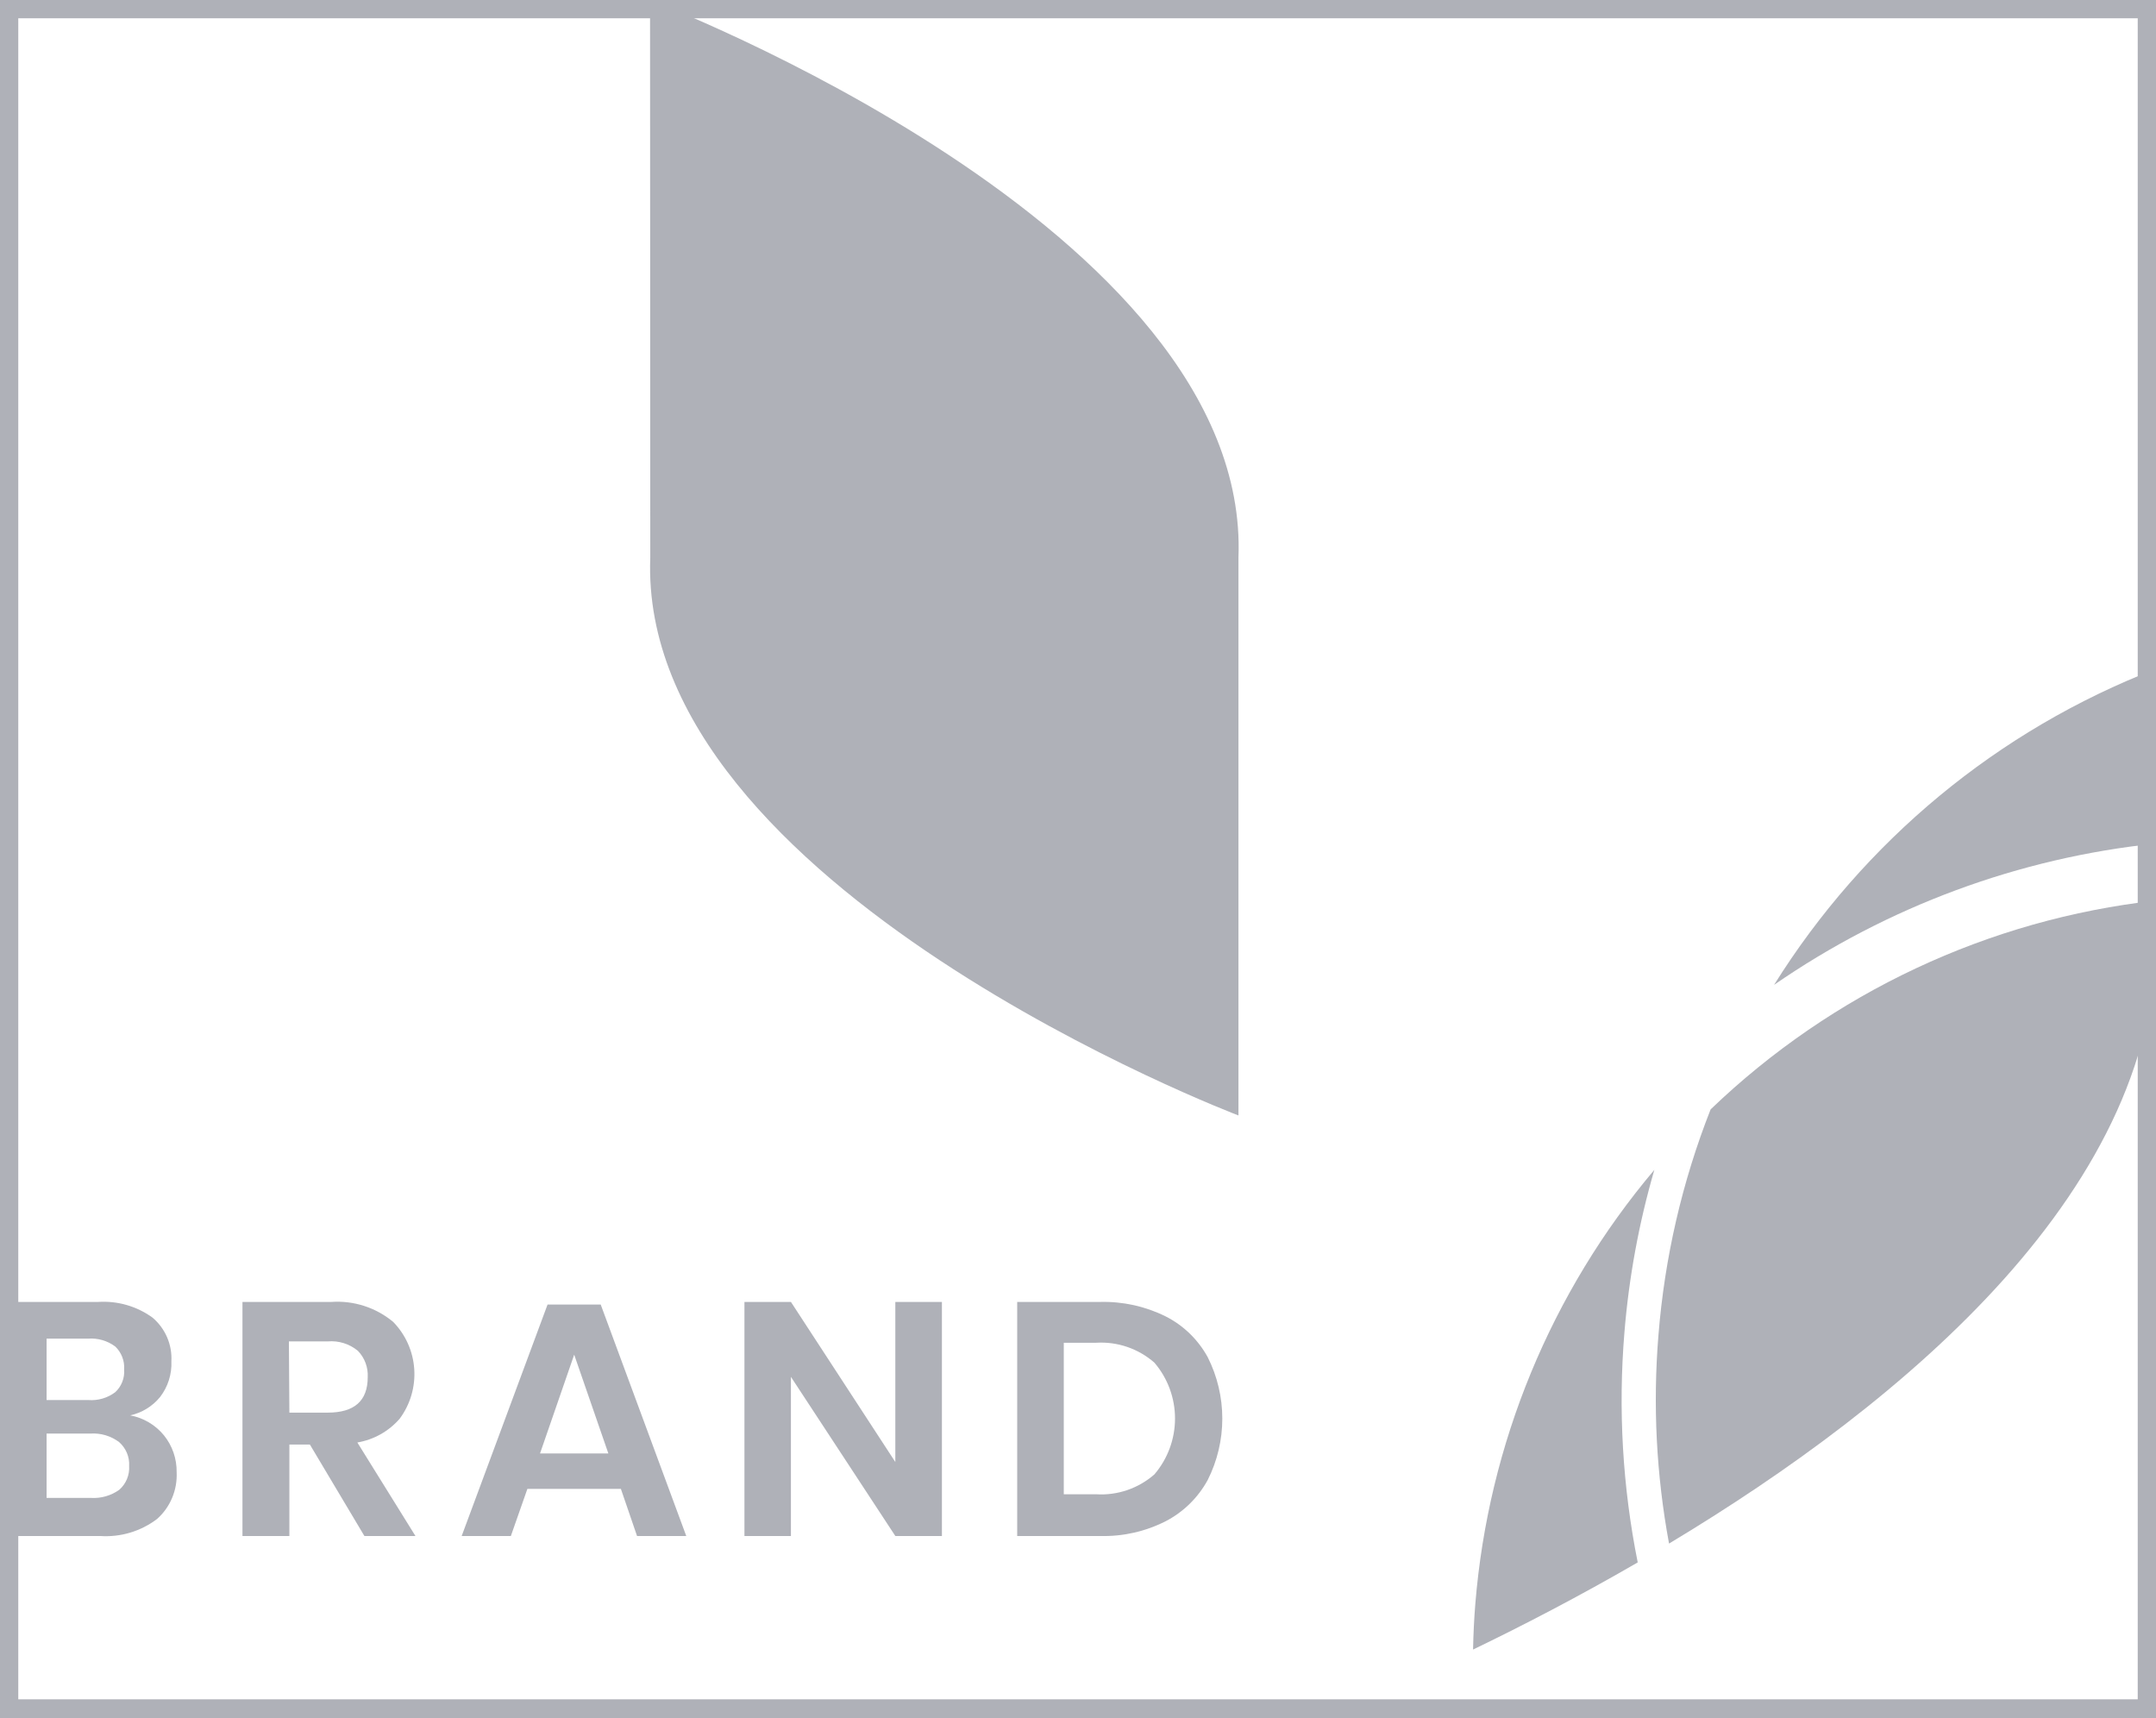
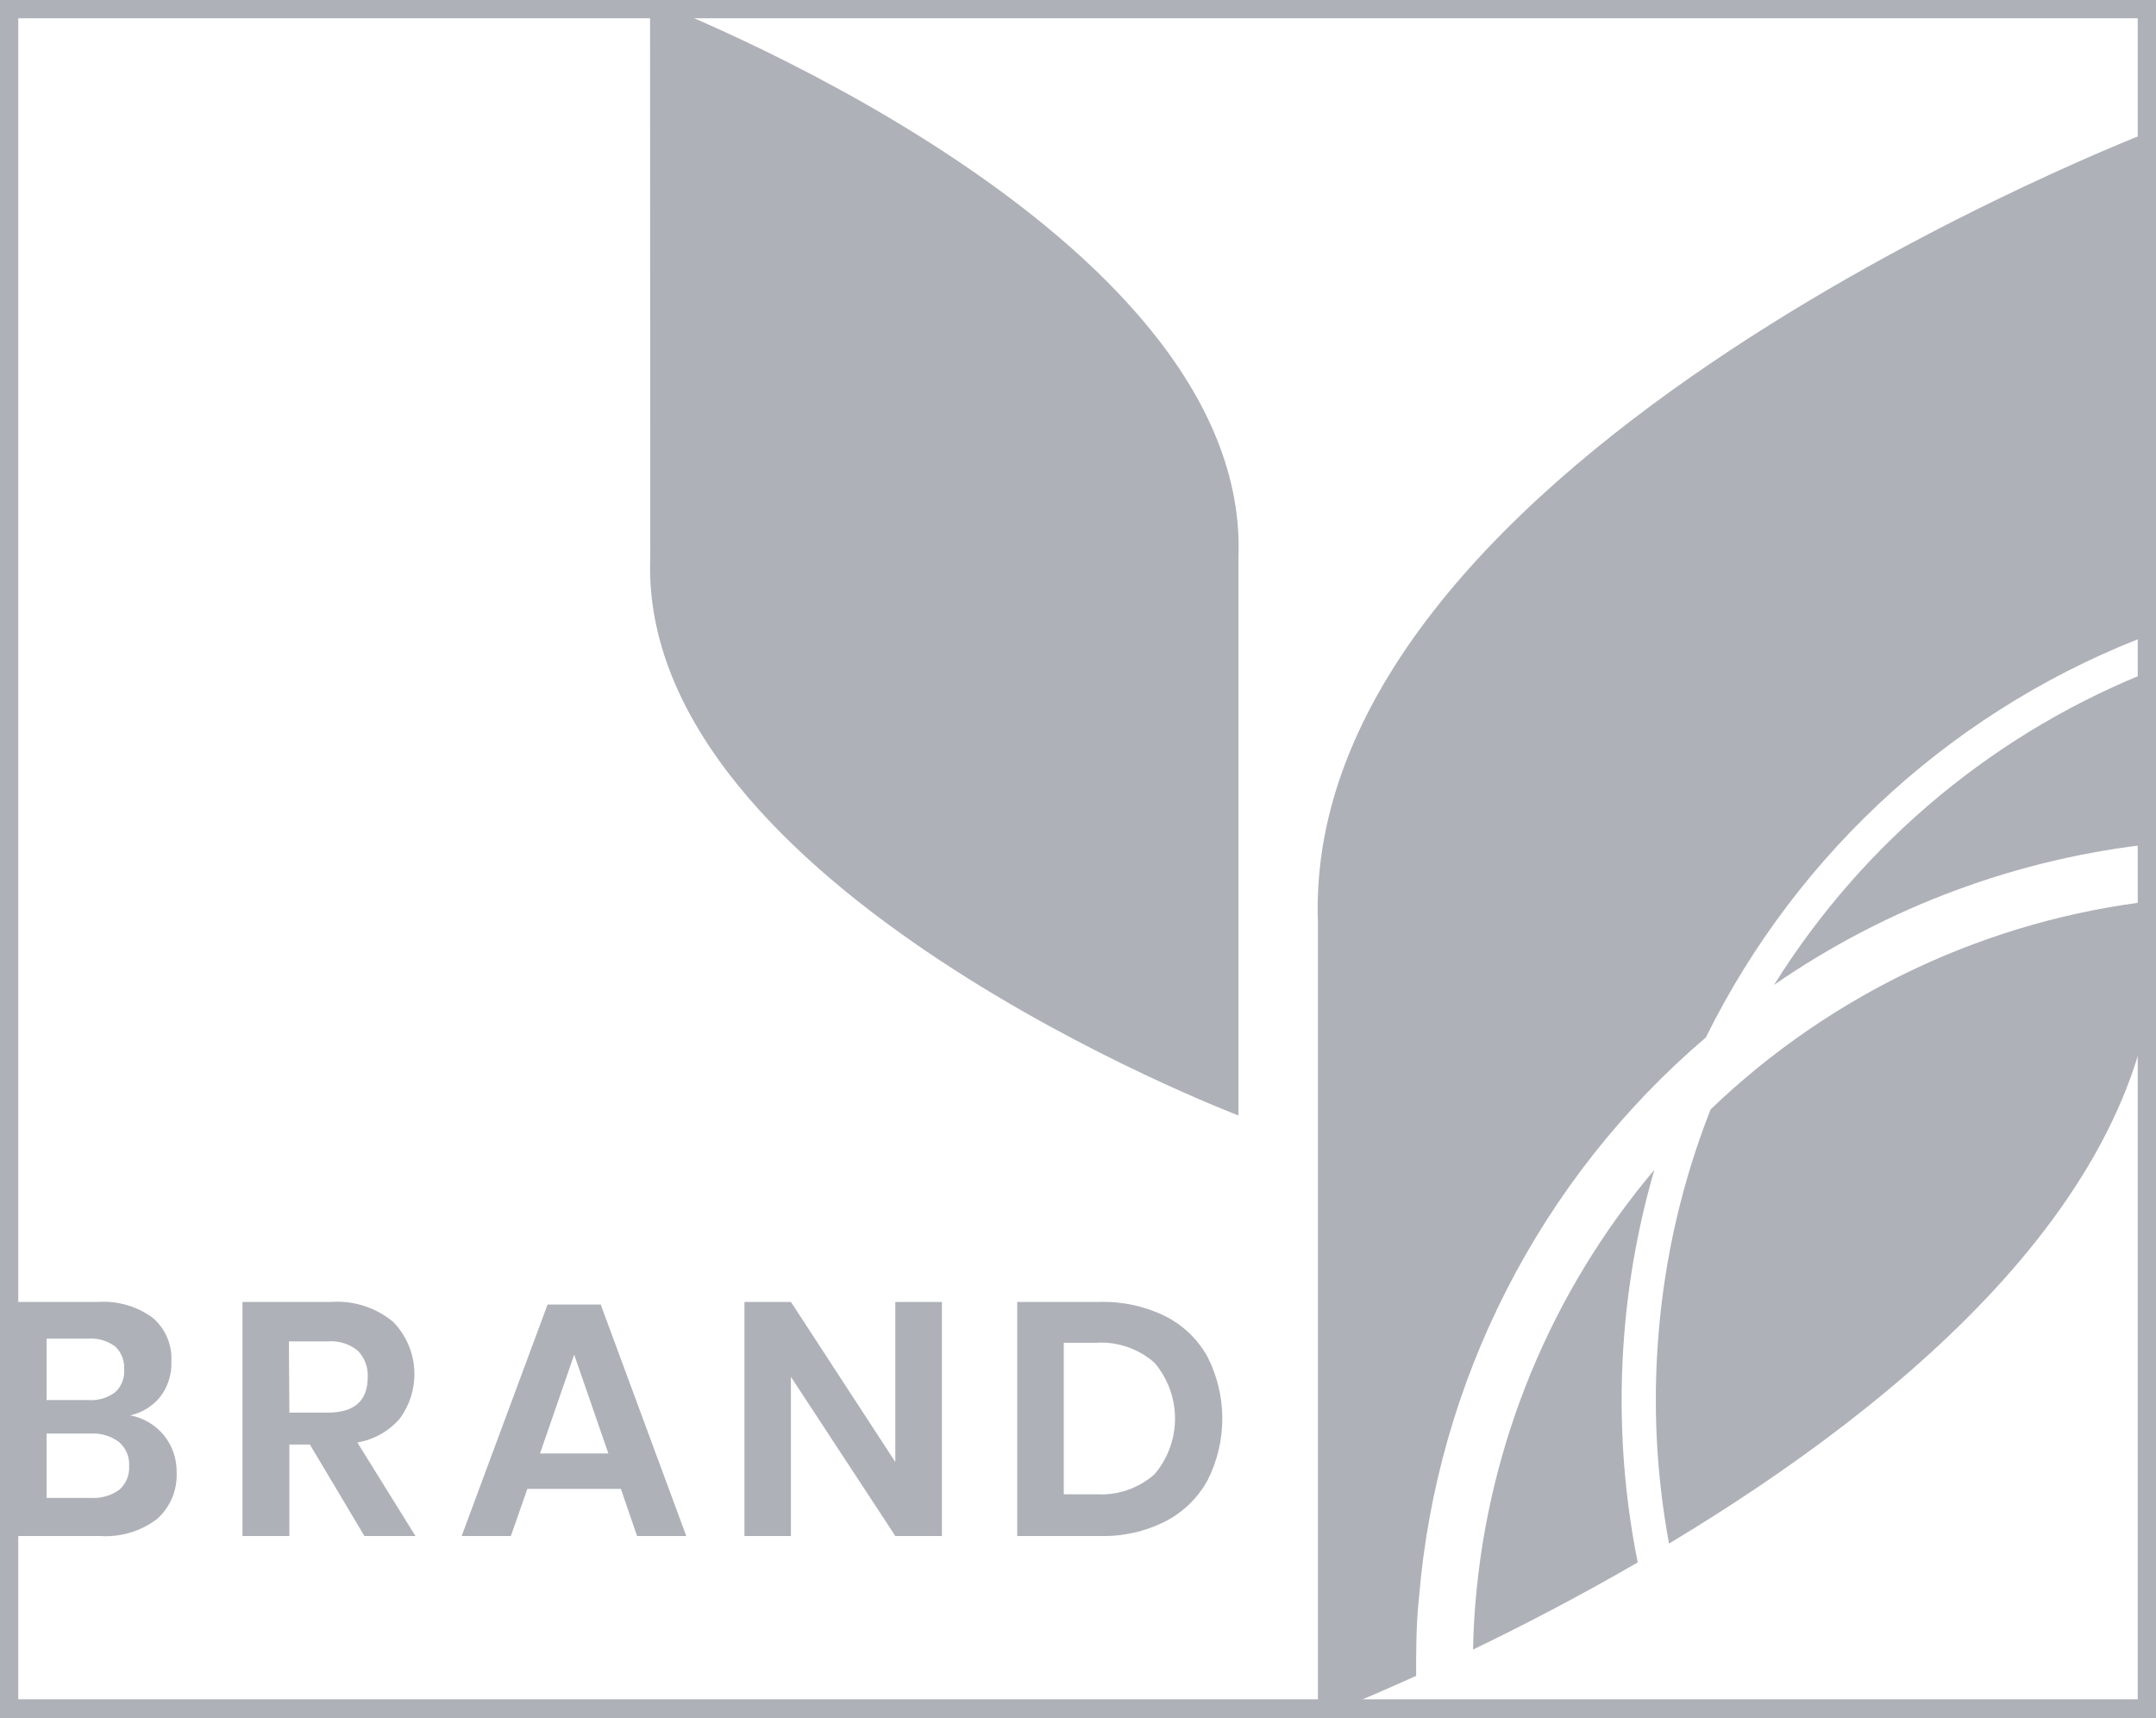
<svg xmlns="http://www.w3.org/2000/svg" width="59" height="47" viewBox="0 0 59 47" fill="none">
  <path d="M4.488 39.278C4.718 39.563 4.84 39.921 4.834 40.288C4.845 40.528 4.803 40.767 4.71 40.988C4.618 41.209 4.477 41.406 4.298 41.565C3.851 41.904 3.298 42.069 2.739 42.031H0V35.626H2.683C3.213 35.591 3.738 35.741 4.17 36.052C4.343 36.197 4.48 36.381 4.571 36.589C4.661 36.797 4.702 37.023 4.69 37.25C4.706 37.603 4.595 37.951 4.379 38.23C4.17 38.484 3.883 38.66 3.562 38.73C3.925 38.797 4.254 38.991 4.488 39.278ZM1.275 38.311H2.421C2.682 38.33 2.941 38.255 3.151 38.098C3.237 38.02 3.304 37.922 3.346 37.814C3.389 37.706 3.406 37.589 3.397 37.472C3.405 37.356 3.387 37.24 3.345 37.132C3.303 37.024 3.238 36.926 3.154 36.846C2.938 36.685 2.671 36.609 2.403 36.631H1.275V38.311ZM3.263 40.767C3.355 40.687 3.427 40.586 3.474 40.474C3.521 40.361 3.542 40.238 3.534 40.116C3.541 39.993 3.52 39.869 3.472 39.755C3.423 39.641 3.35 39.54 3.257 39.459C3.032 39.292 2.756 39.21 2.478 39.228H1.275V40.989H2.493C2.767 41.005 3.039 40.927 3.263 40.767Z" fill="#AFB1B8" />
  <path d="M9.972 42.031L8.48 39.528H7.919V42.031H6.635V35.626H9.066C9.678 35.583 10.284 35.778 10.758 36.171C11.098 36.518 11.303 36.976 11.336 37.462C11.369 37.948 11.228 38.43 10.938 38.821C10.639 39.166 10.229 39.396 9.779 39.472L11.369 42.031H9.972ZM7.919 38.655H8.969C9.698 38.655 10.063 38.332 10.063 37.685C10.07 37.553 10.05 37.421 10.004 37.297C9.958 37.173 9.887 37.06 9.795 36.965C9.564 36.773 9.268 36.68 8.969 36.706H7.906L7.919 38.655Z" fill="#AFB1B8" />
  <path d="M16.991 40.742H14.432L13.98 42.031H12.634L14.984 35.698H16.439L18.78 42.031H17.433L16.991 40.742ZM16.648 39.772L15.713 37.069L14.778 39.772H16.648Z" fill="#AFB1B8" />
  <path d="M25.776 42.031H24.501L21.644 37.676V42.031H20.372V35.626H21.644L24.501 40.007V35.626H25.776V42.031Z" fill="#AFB1B8" />
  <path d="M33.05 40.498C32.786 40.982 32.385 41.375 31.897 41.628C31.342 41.909 30.726 42.048 30.105 42.031H27.836V35.626H30.105C30.725 35.61 31.34 35.745 31.897 36.021C32.385 36.267 32.786 36.657 33.05 37.138C33.312 37.658 33.449 38.234 33.449 38.818C33.449 39.402 33.312 39.977 33.05 40.498ZM31.591 40.345C31.955 39.919 32.155 39.377 32.155 38.816C32.155 38.255 31.955 37.713 31.591 37.288C31.151 36.902 30.578 36.707 29.996 36.743H29.111V40.889H29.996C30.578 40.926 31.151 40.73 31.591 40.345Z" fill="#AFB1B8" />
  <path d="M17.789 0C17.789 0 34.24 6.236 33.891 15.26V30.523C33.891 30.523 17.452 24.284 17.795 15.26L17.789 0Z" fill="#AFB1B8" />
  <path d="M48.548 26.95C51.655 24.803 55.248 23.473 59 23.082V18.304C54.677 19.977 51.01 23.01 48.548 26.95Z" fill="#AFB1B8" />
-   <path d="M46.681 28.389C49.224 23.248 53.633 19.28 59 17.303V3.536C59 3.536 35.571 12.419 36.066 25.269V47C36.066 47 37.11 46.602 38.753 45.858C38.753 45.163 38.753 44.462 38.828 43.758C39.312 37.792 42.137 32.264 46.681 28.389Z" fill="#" />
+   <path d="M46.681 28.389C49.224 23.248 53.633 19.28 59 17.303V3.536C59 3.536 35.571 12.419 36.066 25.269V47C36.066 47 37.11 46.602 38.753 45.858C38.753 45.163 38.753 44.462 38.828 43.758C39.312 37.792 42.137 32.264 46.681 28.389Z" fill="#AFB1B8" />
  <path d="M44.453 36.462C44.576 34.955 44.85 33.464 45.272 32.012C42.443 35.359 40.73 39.512 40.373 43.887C40.339 44.3 40.32 44.713 40.311 45.138C41.642 44.497 43.19 43.696 44.817 42.754C44.402 40.684 44.279 38.566 44.453 36.462Z" fill="#AFB1B8" />
  <path d="M45.384 36.54C45.228 38.444 45.326 40.36 45.674 42.238C52.075 38.392 59.268 32.45 58.991 25.269V24.644C54.417 25.157 50.138 27.165 46.812 30.357C46.033 32.335 45.552 34.419 45.384 36.54Z" fill="#AFB1B8" />
  <rect width="59" height="47" stroke="#AFB1B8" />
</svg>
